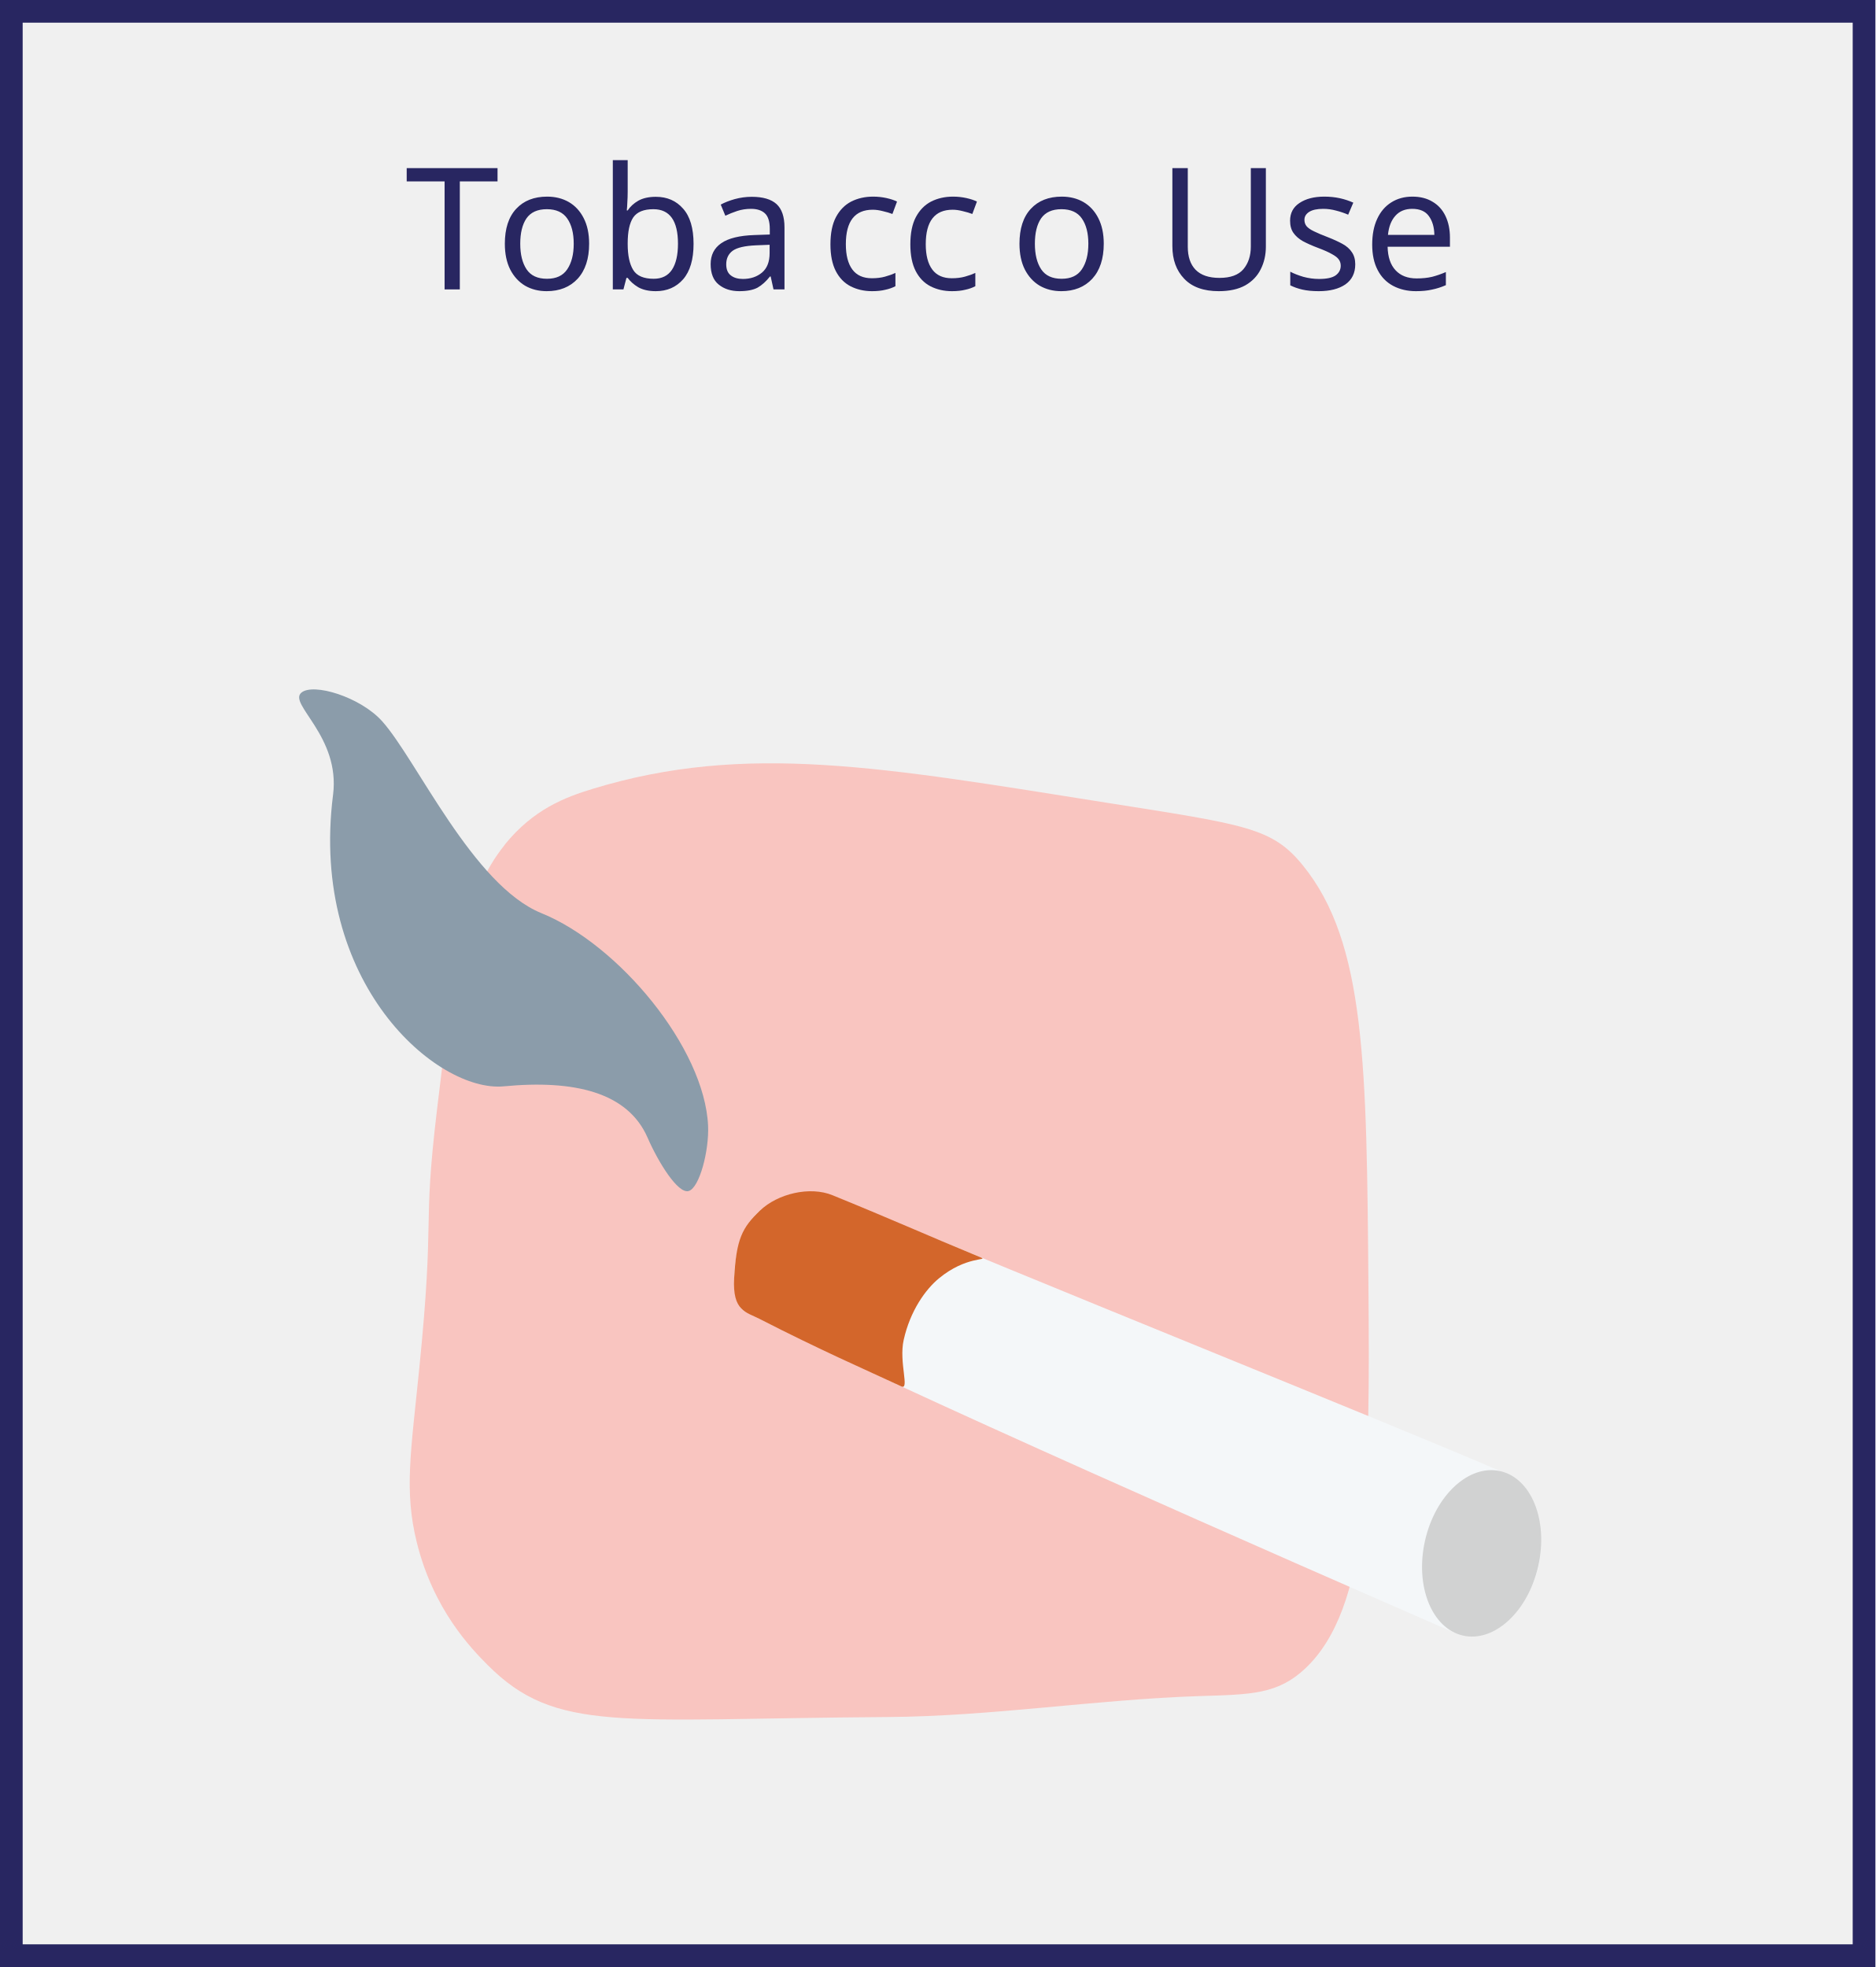
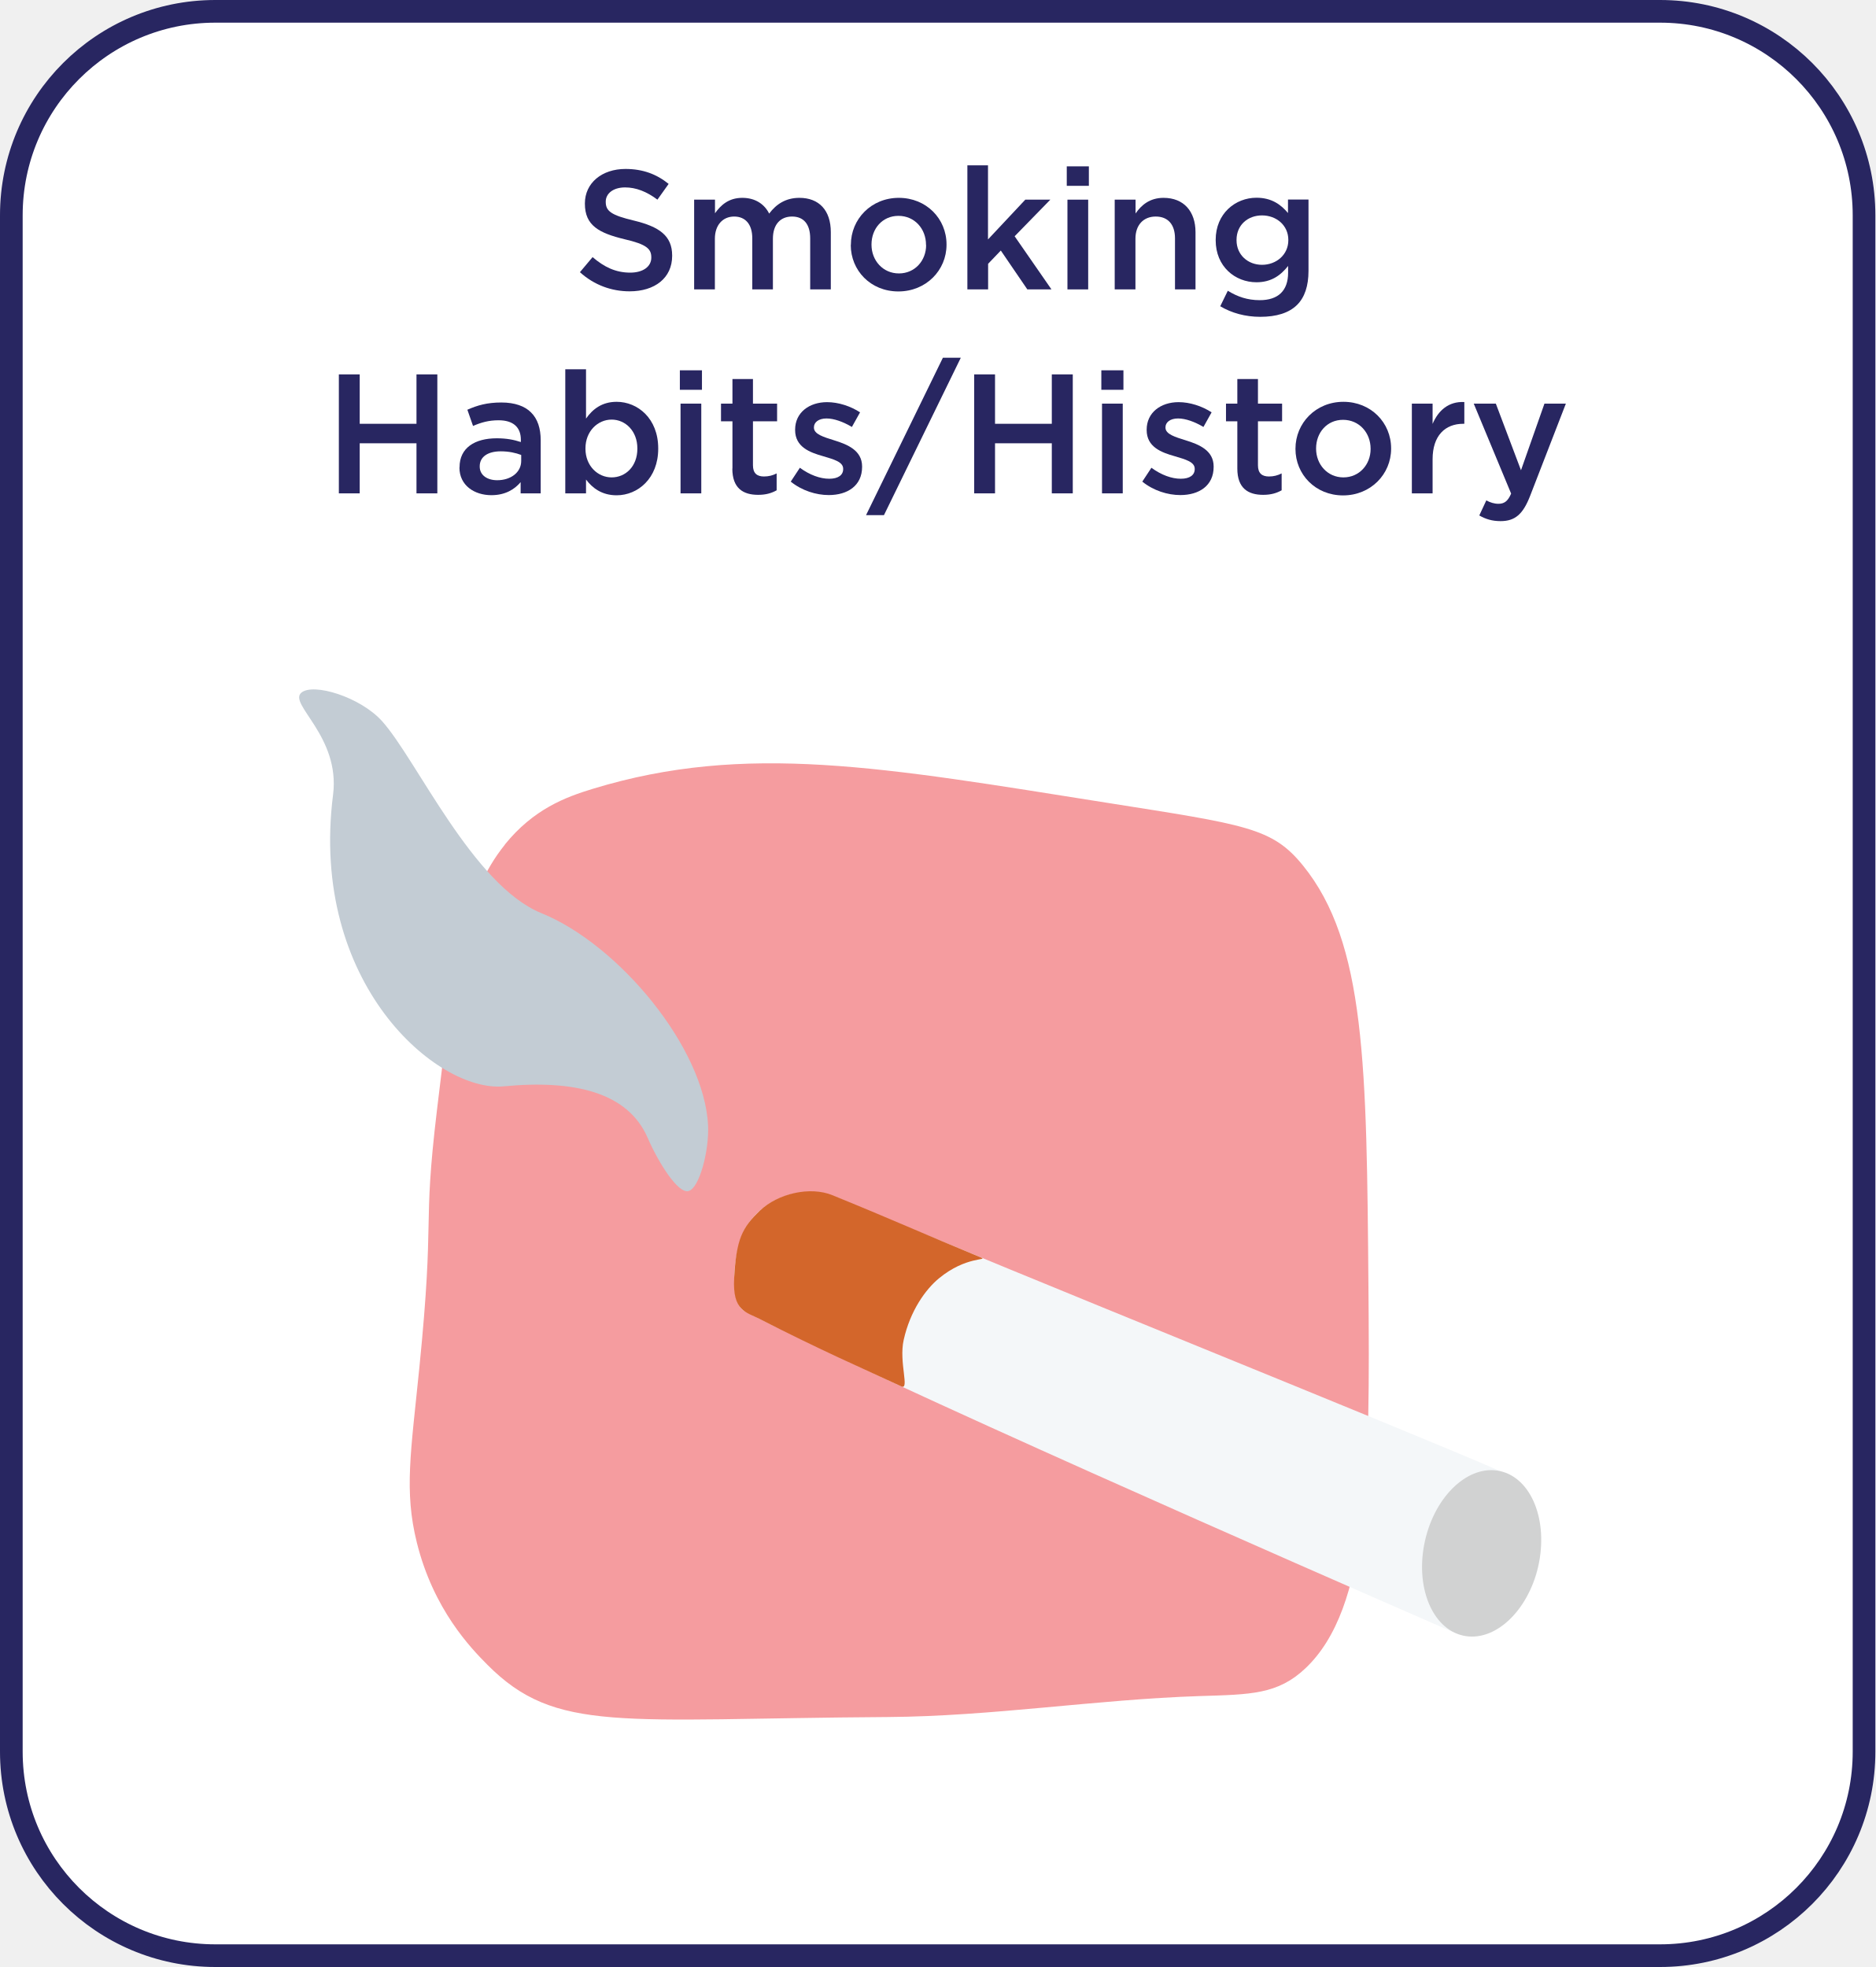
- <svg xmlns="http://www.w3.org/2000/svg" id="Cards" viewBox="0 0 165.48 173.59">
+ <svg xmlns="http://www.w3.org/2000/svg" id="Layer_2" data-name="Layer 2" viewBox="0 0 165.48 173.59">
  <defs>
    <style>
      .cls-1 {
-         letter-spacing: -.01em;
-       }
- 
-       .cls-2 {
-         fill: none;
+         fill: #fff;
        stroke: #282661;
        stroke-miterlimit: 10;
        stroke-width: 2px;
      }

+       .cls-2 {
+         fill: #282661;
+       }
+ 
+       .cls-2, .cls-3, .cls-4, .cls-5, .cls-6, .cls-7 {
+         stroke-width: 0px;
+       }
+ 
      .cls-3 {
-         letter-spacing: -.11em;
+         fill: #c3ccd4;
      }

      .cls-4 {
-         fill: #282661;
-         font-family: Gotham-Medium, Gotham;
-         font-size: 15px;
-         font-weight: 500;
+         fill: #d3662b;
      }

      .cls-5 {
-         fill: #f9c5c0;
-       }
- 
-       .cls-5, .cls-6, .cls-7, .cls-8, .cls-9 {
-         stroke-width: 0px;
+         fill: #d1d2d2;
      }

      .cls-6 {
-         fill: #d3662b;
+         fill: #f59c9f;
      }

      .cls-7 {
-         fill: #d1d2d2;
-       }
- 
-       .cls-8 {
-         fill: #8b9caa;
-       }
- 
-       .cls-9 {
        fill: #f4f7f9;
      }
    </style>
  </defs>
-   <path class="cls-5" d="m44.54,74.54c2.54-3.14,5.35-4.19,7.78-4.93,13.52-4.12,25.61-1.89,45.32,1.23,12.32,1.95,14.61,2.19,17.33,5.54,5.54,6.83,5.62,17.63,5.78,37.27.13,16.11.11,28.2-5.55,33.57-2.45,2.32-4.82,2.32-9.33,2.46-9.19.3-18.35,1.79-27.55,1.85-23.64.15-29.27,1.47-35.32-4.62-1.45-1.46-4.75-4.86-6.22-10.78-1.13-4.55-.53-7.93.22-15.4,1.4-13.97.25-11.84,1.56-22.79,1.49-12.5,2.31-18.84,6-23.41Z" />
-   <path class="cls-9" d="m65.71,115.72c-1.55-.8-.9-5.78.08-7.37,1.11-1.81,2.69-2.61,4.03-2.96s2.81-.23,4.11.32c17.47,7.39,48.81,19.94,58.46,24.12.48.21,1.14.61,2.34,2.33,1.89,2.71,1.54,7.29-.83,9.7-.98,1-2.97,3.36-5.92,2.07-13.55-5.91-49.79-21.77-62.26-28.21Z" />
-   <path class="cls-6" d="m79.53,122.35c.76.36-.23-2.14.21-4.1.57-2.56,1.92-4.46,3.13-5.45,2.37-1.95,4.36-1.55,3.7-1.82-4.89-2.02-8-3.42-13.11-5.5-1.98-.81-4.82-.16-6.42,1.37-1.54,1.48-2.07,2.48-2.26,5.95-.16,2.91,1.05,2.98,2.23,3.59,5.35,2.74,9.27,4.45,12.52,5.96Z" />
-   <ellipse class="cls-7" cx="130.74" cy="137.09" rx="7.44" ry="5.12" transform="translate(-31.86 234.29) rotate(-77.23)" />
-   <path class="cls-8" d="m29.39,70.14c.65-5.16-3.98-8.01-2.8-9.01,1.05-.89,5.2.37,7.13,2.52,3.04,3.39,8.01,14.49,14.06,16.94,6.8,2.76,14.38,11.86,14.7,18.75.1,2.2-.76,5.51-1.72,5.77-.95.26-2.68-2.56-3.61-4.69-1.75-4.05-6.52-5.14-12.7-4.55-5.86.56-17.18-9.06-15.06-25.74Z" />
-   <text class="cls-4" transform="translate(35.73 25.54)">
-     <tspan class="cls-3" x="0" y="0">T</tspan>
-     <tspan x="7.99" y="0">oba</tspan>
-     <tspan class="cls-1" x="36.72" y="0">cc</tspan>
-     <tspan x="53.4" y="0">o Use</tspan>
-   </text>
-   <rect id="Border" class="cls-2" x="1" y="1" width="163.48" height="171.59" />
+   <g id="Cards_Updated_Copy_Outlined_" data-name="Cards (Updated | Copy Outlined)">
+     <g>
+       <rect id="Border" class="cls-1" x="1" y="1" width="163.48" height="171.59" rx="18" ry="18" />
+       <path class="cls-6" d="m44.54,74.54c2.54-3.14,5.35-4.19,7.78-4.93,13.52-4.12,25.61-1.89,45.32,1.23,12.32,1.95,14.61,2.19,17.33,5.54,5.54,6.83,5.62,17.63,5.78,37.27.13,16.11.11,28.2-5.55,33.57-2.45,2.32-4.82,2.32-9.33,2.46-9.19.3-18.35,1.79-27.55,1.85-23.64.15-29.27,1.47-35.32-4.62-1.45-1.46-4.75-4.86-6.22-10.78-1.13-4.55-.53-7.93.22-15.4,1.4-13.97.25-11.84,1.56-22.79,1.49-12.5,2.31-18.84,6-23.41Z" />
+       <path class="cls-7" d="m65.71,115.72c-1.55-.8-.9-5.78.08-7.37,1.11-1.81,2.69-2.61,4.03-2.96,1.36-.36,2.81-.23,4.11.32,17.47,7.39,48.81,19.94,58.46,24.12.48.21,1.14.61,2.34,2.33,1.89,2.71,1.54,7.29-.83,9.7-.98,1-2.97,3.36-5.92,2.07-13.55-5.91-49.79-21.77-62.26-28.21Z" />
+       <path class="cls-4" d="m79.53,122.35c.76.36-.23-2.14.21-4.1.57-2.56,1.92-4.46,3.13-5.45,2.37-1.95,4.36-1.55,3.7-1.82-4.89-2.02-8-3.42-13.11-5.5-1.98-.81-4.82-.16-6.42,1.37-1.54,1.48-2.07,2.48-2.26,5.95-.16,2.91,1.05,2.98,2.23,3.59,5.35,2.74,9.27,4.45,12.52,5.96Z" />
+       <ellipse class="cls-5" cx="130.74" cy="137.09" rx="7.44" ry="5.12" transform="translate(-31.86 234.29) rotate(-77.23)" />
+       <path class="cls-3" d="m29.39,70.14c.65-5.16-3.98-8.01-2.8-9.01,1.05-.89,5.2.37,7.13,2.52,3.04,3.39,8.01,14.49,14.06,16.94,6.8,2.76,14.38,11.86,14.7,18.75.1,2.2-.76,5.51-1.72,5.77-.95.26-2.68-2.56-3.61-4.69-1.75-4.05-6.52-5.14-12.7-4.55-5.86.56-17.18-9.06-15.06-25.74Z" />
+       <g>
+         <path class="cls-2" d="m51.18,24.01l1.11-1.32c1.01.87,2.03,1.37,3.32,1.37,1.14,0,1.86-.54,1.86-1.32v-.03c0-.75-.42-1.15-2.37-1.6-2.23-.54-3.49-1.2-3.49-3.13v-.03c0-1.8,1.5-3.04,3.58-3.04,1.53,0,2.75.46,3.81,1.32l-.99,1.39c-.94-.71-1.89-1.08-2.85-1.08-1.08,0-1.71.56-1.71,1.25v.03c0,.81.48,1.17,2.5,1.65,2.22.54,3.36,1.33,3.36,3.08v.03c0,1.96-1.54,3.13-3.75,3.13-1.6,0-3.12-.55-4.38-1.68Z" />
+         <path class="cls-2" d="m61.26,17.62h1.83v1.2c.51-.71,1.2-1.36,2.41-1.36,1.14,0,1.95.55,2.37,1.39.63-.84,1.47-1.39,2.67-1.39,1.72,0,2.77,1.09,2.77,3.03v5.05h-1.82v-4.5c0-1.26-.58-1.93-1.6-1.93s-1.69.69-1.69,1.96v4.47h-1.82v-4.51c0-1.23-.6-1.92-1.6-1.92s-1.7.75-1.7,1.96v4.47h-1.83v-7.92Z" />
+         <path class="cls-2" d="m75.08,21.63v-.03c0-2.27,1.8-4.14,4.23-4.14s4.21,1.84,4.21,4.11v.03c0,2.25-1.8,4.12-4.25,4.12s-4.2-1.85-4.2-4.1Zm6.63,0v-.03c0-1.4-1-2.55-2.43-2.55s-2.38,1.14-2.38,2.52v.03c0,1.38,1,2.53,2.42,2.53s2.4-1.14,2.4-2.5Z" />
+         <path class="cls-2" d="m85.35,14.59h1.83v6.54l3.29-3.51h2.21l-3.15,3.23,3.25,4.69h-2.13l-2.34-3.43-1.12,1.17v2.26h-1.83v-10.95Z" />
+         <path class="cls-2" d="m94.13,14.68h1.95v1.72h-1.95v-1.72Zm.06,2.94h1.83v7.92h-1.83v-7.92Z" />
+         <path class="cls-2" d="m98.37,17.62h1.83v1.22c.51-.74,1.25-1.38,2.47-1.38,1.79,0,2.82,1.2,2.82,3.03v5.05h-1.81v-4.5c0-1.23-.62-1.93-1.7-1.93s-1.79.74-1.79,1.96v4.47h-1.83v-7.92Z" />
+         <path class="cls-2" d="m107.67,27.03l.67-1.37c.86.53,1.74.83,2.82.83,1.62,0,2.5-.83,2.5-2.42v-.6c-.66.84-1.49,1.44-2.79,1.44-1.88,0-3.6-1.38-3.6-3.71v-.03c0-2.34,1.75-3.72,3.6-3.72,1.34,0,2.16.61,2.78,1.35v-1.19h1.81v6.3c0,1.33-.34,2.33-1,2.99-.72.72-1.83,1.06-3.26,1.06-1.3,0-2.52-.33-3.54-.94Zm6.01-5.83v-.03c0-1.29-1.06-2.16-2.32-2.16s-2.25.85-2.25,2.16v.03c0,1.29,1,2.17,2.25,2.17s2.32-.88,2.32-2.17Z" />
+         <path class="cls-2" d="m29.9,33.04h1.84v4.36h5.01v-4.36h1.84v10.5h-1.84v-4.42h-5.01v4.42h-1.84v-10.5Z" />
+         <path class="cls-2" d="m40.55,41.26v-.03c0-1.71,1.35-2.55,3.28-2.55.89,0,1.51.13,2.13.33v-.2c0-1.12-.69-1.72-1.96-1.72-.88,0-1.54.19-2.26.5l-.5-1.43c.88-.39,1.74-.64,3-.64,1.18,0,2.07.32,2.62.88.58.57.85,1.41.85,2.45v4.69h-1.77v-.99c-.54.64-1.36,1.15-2.58,1.15-1.49,0-2.82-.85-2.82-2.44Zm5.44-.57v-.54c-.47-.18-1.08-.32-1.8-.32-1.17,0-1.86.5-1.86,1.32v.03c0,.76.67,1.2,1.54,1.2,1.2,0,2.12-.69,2.12-1.7Z" />
+         <path class="cls-2" d="m51.71,42.31v1.23h-1.83v-10.95h1.83v4.35c.58-.83,1.41-1.48,2.7-1.48,1.86,0,3.67,1.47,3.67,4.11v.03c0,2.62-1.8,4.11-3.67,4.11-1.32,0-2.15-.66-2.7-1.39Zm4.53-2.71v-.03c0-1.53-1.05-2.54-2.27-2.54s-2.31,1.02-2.31,2.54v.03c0,1.51,1.08,2.53,2.31,2.53s2.27-.97,2.27-2.53Z" />
+         <path class="cls-2" d="m59.99,32.68h1.95v1.72h-1.95v-1.72Zm.06,2.94h1.83v7.92h-1.83v-7.92Z" />
+         <path class="cls-2" d="m64.63,41.35v-4.17h-1.01v-1.56h1.01v-2.17h1.81v2.17h2.13v1.56h-2.13v3.88c0,.71.36.99.97.99.41,0,.77-.09,1.12-.27v1.49c-.45.25-.94.4-1.63.4-1.33,0-2.28-.58-2.28-2.32Z" />
+         <path class="cls-2" d="m69.77,42.51l.81-1.23c.87.64,1.79.97,2.59.97s1.23-.33,1.23-.85v-.03c0-.62-.84-.83-1.77-1.11-1.17-.33-2.47-.81-2.47-2.31v-.03c0-1.51,1.24-2.43,2.82-2.43.99,0,2.07.35,2.91.9l-.72,1.29c-.77-.46-1.58-.75-2.24-.75-.7,0-1.11.34-1.11.78v.03c0,.58.86.83,1.79,1.12,1.16.36,2.46.88,2.46,2.31v.03c0,1.67-1.29,2.49-2.94,2.49-1.12,0-2.37-.39-3.36-1.19Z" />
+         <path class="cls-2" d="m83.2,31.57h1.58l-6.78,13.89h-1.58l6.78-13.89Z" />
+         <path class="cls-2" d="m85.96,33.04h1.84v4.36h5.01v-4.36h1.85v10.5h-1.85v-4.42h-5.01v4.42h-1.84v-10.5Z" />
+         <path class="cls-2" d="m97.18,32.68h1.95v1.72h-1.95v-1.72Zm.06,2.94h1.83v7.92h-1.83v-7.92Z" />
+         <path class="cls-2" d="m100.79,42.51l.81-1.23c.87.64,1.79.97,2.59.97s1.23-.33,1.23-.85v-.03c0-.62-.84-.83-1.77-1.11-1.17-.33-2.47-.81-2.47-2.31v-.03c0-1.51,1.24-2.43,2.82-2.43.99,0,2.07.35,2.91.9l-.72,1.29c-.77-.46-1.58-.75-2.24-.75-.7,0-1.11.34-1.11.78v.03c0,.58.86.83,1.79,1.12,1.16.36,2.46.88,2.46,2.31v.03c0,1.67-1.29,2.49-2.94,2.49-1.12,0-2.37-.39-3.36-1.19Z" />
+         <path class="cls-2" d="m109.18,41.35v-4.17h-1v-1.56h1v-2.17h1.82v2.17h2.13v1.56h-2.13v3.88c0,.71.36.99.97.99.41,0,.76-.09,1.12-.27v1.49c-.45.25-.94.4-1.63.4-1.33,0-2.28-.58-2.28-2.32Z" />
+         <path class="cls-2" d="m114.31,39.63v-.03c0-2.27,1.8-4.14,4.23-4.14s4.21,1.84,4.21,4.11v.03c0,2.25-1.8,4.12-4.24,4.12s-4.2-1.85-4.2-4.1Zm6.63,0v-.03c0-1.4-1-2.55-2.43-2.55s-2.38,1.14-2.38,2.52v.03c0,1.38,1,2.53,2.41,2.53s2.4-1.14,2.4-2.5Z" />
+         <path class="cls-2" d="m124.58,35.62h1.83v1.79c.5-1.18,1.41-2,2.8-1.93v1.92h-.1c-1.59,0-2.7,1.04-2.7,3.13v3.01h-1.83v-7.92Z" />
+         <path class="cls-2" d="m136.28,35.62h1.89l-3.15,8.13c-.63,1.63-1.33,2.24-2.61,2.24-.75,0-1.32-.18-1.88-.5l.62-1.33c.33.18.69.3,1.07.3.51,0,.83-.22,1.12-.9l-3.3-7.94h1.95l2.22,5.88,2.07-5.88Z" />
+       </g>
+     </g>
+   </g>
</svg>
